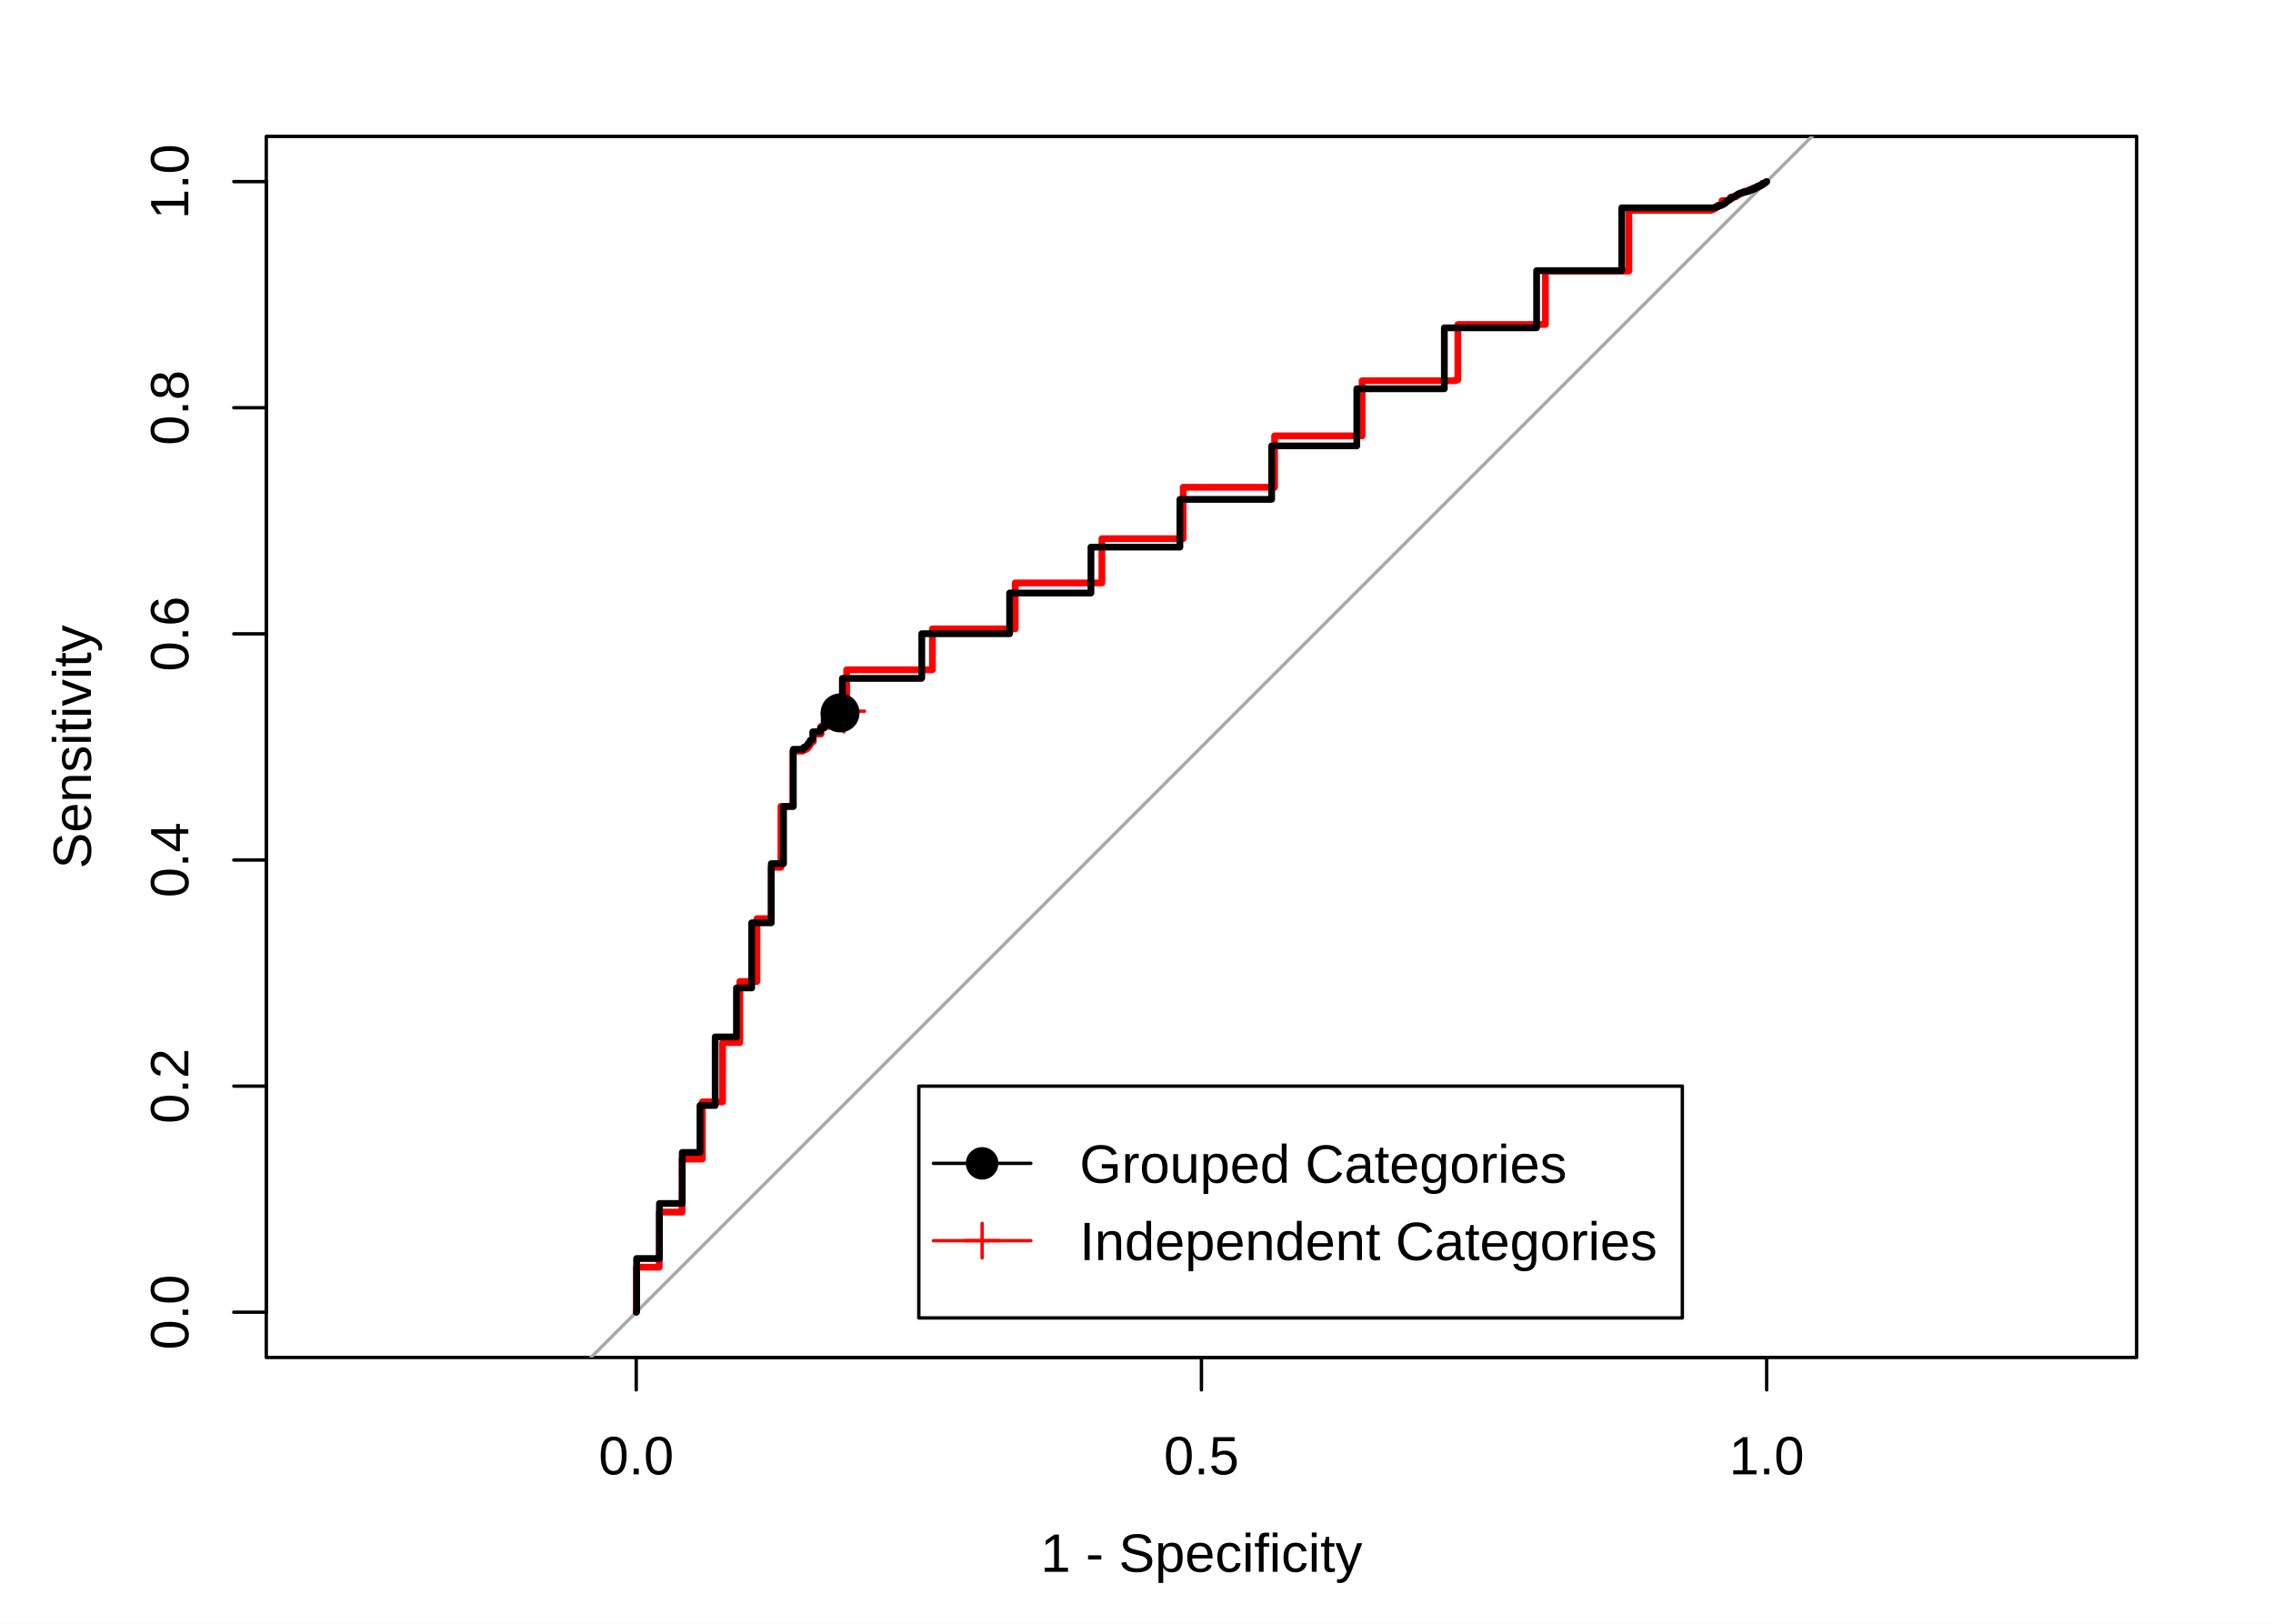
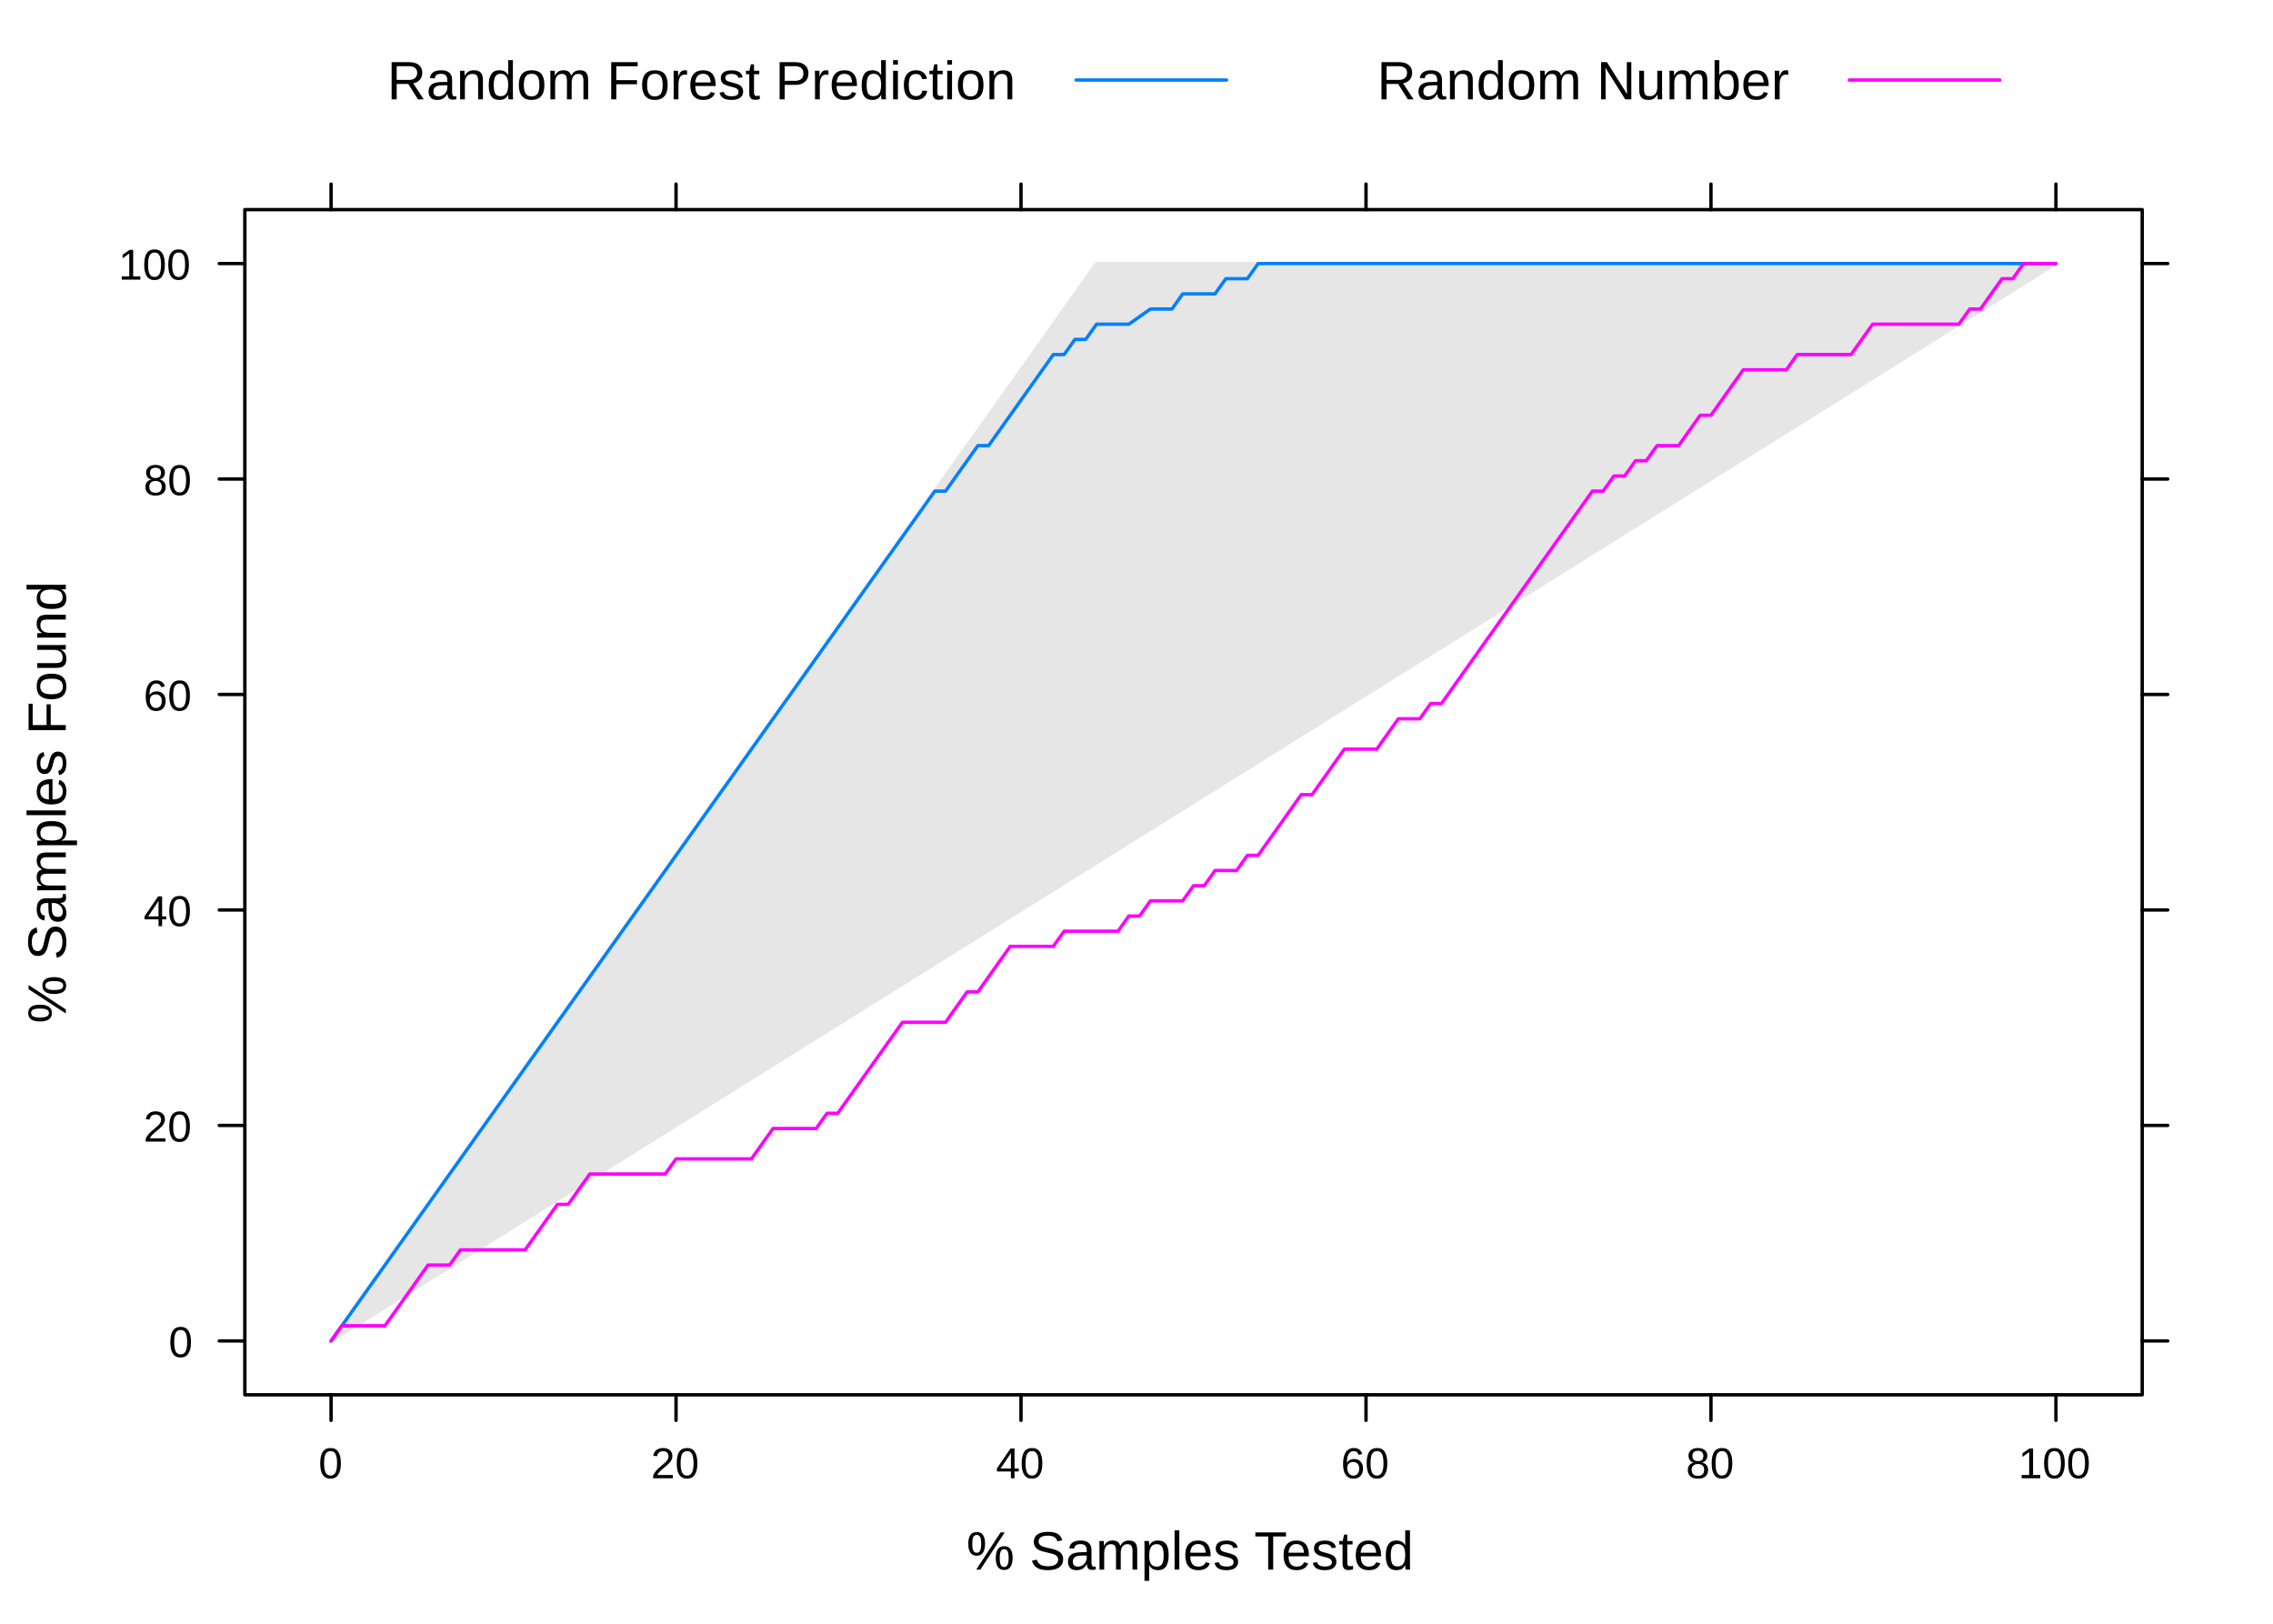
<svg xmlns="http://www.w3.org/2000/svg" viewBox="0 0 504.00 360.00">
  <defs>
    <style type="text/css">
-     line, polyline, path, rect, circle {
+     line, polyline, polygon, path, rect, circle {
      fill: none;
      stroke: #000000;
      stroke-linecap: round;
      stroke-linejoin: round;
      stroke-miterlimit: 10.00;
    }
  </style>
  </defs>
  <rect width="100%" height="100%" style="stroke: none; fill: #FFFFFF;" />
-   <text x="230.72" y="348.48" style="font-size: 12.00px; font-family: Arial;" textLength="71.36px" lengthAdjust="spacingAndGlyphs">1 - Specificity</text>
-   <text transform="translate(20.16,192.61) rotate(-90)" style="font-size: 12.00px; font-family: Arial;" textLength="54.02px" lengthAdjust="spacingAndGlyphs">Sensitivity</text>
-   <polyline points="59.04,300.96 473.76,300.96 473.76,30.24 59.04,30.24 59.04,300.96 " style="stroke-width: 0.75;" />
-   <line x1="391.73" y1="300.96" x2="141.07" y2="300.96" style="stroke-width: 0.75;" />
-   <line x1="391.73" y1="300.96" x2="391.73" y2="308.16" style="stroke-width: 0.75;" />
-   <line x1="266.40" y1="300.96" x2="266.40" y2="308.16" style="stroke-width: 0.75;" />
-   <line x1="141.07" y1="300.96" x2="141.07" y2="308.16" style="stroke-width: 0.75;" />
-   <text x="132.73" y="326.88" style="font-size: 12.00px; font-family: Arial;" textLength="16.68px" lengthAdjust="spacingAndGlyphs">0.0</text>
-   <text x="258.06" y="326.88" style="font-size: 12.00px; font-family: Arial;" textLength="16.68px" lengthAdjust="spacingAndGlyphs">0.5</text>
-   <text x="383.39" y="326.88" style="font-size: 12.00px; font-family: Arial;" textLength="16.68px" lengthAdjust="spacingAndGlyphs">1.0</text>
-   <line x1="59.04" y1="290.93" x2="59.04" y2="40.27" style="stroke-width: 0.75;" />
-   <line x1="59.04" y1="290.93" x2="51.84" y2="290.93" style="stroke-width: 0.75;" />
-   <line x1="59.04" y1="240.80" x2="51.84" y2="240.80" style="stroke-width: 0.75;" />
-   <line x1="59.04" y1="190.67" x2="51.84" y2="190.67" style="stroke-width: 0.75;" />
-   <line x1="59.04" y1="140.53" x2="51.84" y2="140.53" style="stroke-width: 0.75;" />
-   <line x1="59.04" y1="90.40" x2="51.84" y2="90.40" style="stroke-width: 0.75;" />
-   <line x1="59.04" y1="40.27" x2="51.84" y2="40.27" style="stroke-width: 0.75;" />
-   <text transform="translate(41.76,299.27) rotate(-90)" style="font-size: 12.00px; font-family: Arial;" textLength="16.68px" lengthAdjust="spacingAndGlyphs">0.0</text>
-   <text transform="translate(41.76,249.14) rotate(-90)" style="font-size: 12.00px; font-family: Arial;" textLength="16.68px" lengthAdjust="spacingAndGlyphs">0.2</text>
-   <text transform="translate(41.76,199.01) rotate(-90)" style="font-size: 12.00px; font-family: Arial;" textLength="16.68px" lengthAdjust="spacingAndGlyphs">0.4</text>
-   <text transform="translate(41.76,148.87) rotate(-90)" style="font-size: 12.00px; font-family: Arial;" textLength="16.68px" lengthAdjust="spacingAndGlyphs">0.6</text>
-   <text transform="translate(41.76,98.74) rotate(-90)" style="font-size: 12.00px; font-family: Arial;" textLength="16.68px" lengthAdjust="spacingAndGlyphs">0.8</text>
-   <text transform="translate(41.76,48.61) rotate(-90)" style="font-size: 12.00px; font-family: Arial;" textLength="16.68px" lengthAdjust="spacingAndGlyphs">1.0</text>
+   <rect x="0.00" y="0.00" width="504.00" height="360.00" style="stroke-width: 0.75; stroke: none;" />
+   <text x="214.28" y="348.00" style="font-size: 12.00px; font-family: Arial;" textLength="100.71px" lengthAdjust="spacingAndGlyphs">% Samples Tested</text>
+   <text transform="translate(14.59,226.89) rotate(-90)" style="font-size: 12.00px; font-family: Arial;" textLength="98.05px" lengthAdjust="spacingAndGlyphs">% Samples Found</text>
  <defs>
-     <clipPath id="cpNTkuMDR8NDczLjc2fDMwMC45NnwzMC4yNA==">
-       <rect x="59.04" y="30.24" width="414.72" height="270.72" />
+     <clipPath id="cpNTQuMjl8NDc0Ljk5fDMwOS4yNHw0Ni40OA==">
+       <rect x="54.29" y="46.48" width="420.71" height="262.76" />
    </clipPath>
  </defs>
-   <line x1="72.00" y1="360.00" x2="432.00" y2="0.00" style="stroke-width: 0.75; stroke: #A9A9A9;" clip-path="url(#cpNTkuMDR8NDczLjc2fDMwMC45NnwzMC4yNA==)" />
-   <polyline points="391.73,40.27 391.71,40.27 391.71,40.28 391.68,40.28 391.68,40.30 391.62,40.30 391.62,40.31 391.60,40.31 391.60,40.31 391.60,40.31 391.60,40.33 391.58,40.33 391.58,40.43 391.47,40.43 391.47,40.43 391.47,40.43 391.47,40.45 391.38,40.45 391.38,40.55 391.32,40.55 391.32,40.63 390.83,40.63 390.83,40.96 390.76,40.96 390.76,41.04 390.27,41.04 390.27,41.31 390.25,41.31 390.25,41.31 390.20,41.31 390.20,41.31 389.71,41.31 389.71,41.52 389.37,41.52 389.37,41.67 388.74,41.67 388.74,41.91 388.25,41.91 388.25,42.09 388.19,42.09 388.19,42.15 387.67,42.15 387.67,42.33 387.57,42.33 387.57,42.39 386.90,42.39 386.90,42.53 386.90,42.53 386.90,42.56 386.86,42.56 386.86,42.56 386.43,42.56 386.43,42.76 386.30,42.76 386.30,42.80 386.21,42.80 386.21,42.86 385.85,42.86 385.85,43.03 385.85,43.03 385.85,43.07 385.83,43.07 385.83,43.09 385.74,43.09 385.74,43.09 385.72,43.09 385.72,43.09 385.68,43.09 385.68,43.10 385.53,43.10 385.53,43.18 385.38,43.18 385.38,43.30 385.12,43.30 385.12,43.45 384.90,43.45 384.90,43.63 384.73,43.63 384.73,43.69 383.75,43.69 383.75,44.14 383.60,44.14 383.60,44.23 383.43,44.23 383.43,44.37 383.27,44.37 383.27,44.41 383.15,44.41 383.15,44.43 382.95,44.43 382.95,44.49 381.82,44.49 381.82,45.24 381.79,45.24 381.79,45.27 381.60,45.27 381.60,45.39 381.45,45.39 381.45,45.44 381.30,45.44 381.30,45.53 380.85,45.53 380.85,45.83 380.81,45.83 380.81,45.95 380.29,45.95 380.29,46.28 380.01,46.28 380.01,46.41 379.82,46.41 379.82,46.50 379.54,46.50 379.54,46.60 379.48,46.60 379.48,46.62 379.42,46.62 379.42,46.63 379.39,46.63 379.39,46.65 361.18,46.65 361.18,60.08 361.03,60.08 361.03,60.11 342.67,60.11 342.67,71.94 323.26,71.94 323.26,84.19 323.03,84.19 323.03,84.19 322.77,84.19 322.77,84.41 302.03,84.41 302.03,96.63 282.62,96.63 282.62,108.03 282.59,108.03 282.59,108.03 262.35,108.03 262.35,119.43 244.33,119.43 244.33,129.24 225.11,129.24 225.11,139.42 225.02,139.42 225.02,139.43 206.75,139.43 206.75,148.48 206.73,148.48 206.73,148.50 187.73,148.50 187.73,157.12 187.70,157.12 187.70,157.15 187.68,157.15 187.68,157.17 187.36,157.17 187.36,157.40 187.32,157.40 187.32,157.41 187.28,157.41 187.28,157.47 187.23,157.47 187.23,157.52 187.19,157.52 187.19,157.56 187.13,157.56 187.13,157.59 187.12,157.59 187.12,157.65 187.12,157.65 187.12,157.67 187.06,157.67 187.06,157.67 187.04,157.67 187.04,157.70 187.02,157.70 187.02,157.70 184.55,157.70 184.55,160.23 183.72,160.23 183.72,161.06 182.04,161.06 182.04,162.75 180.35,162.75 180.35,164.41 180.30,164.41 180.30,164.42 180.15,164.42 180.15,164.48 180.09,164.48 180.09,164.50 180.07,164.50 180.07,164.50 180.07,164.50 180.07,164.51 179.92,164.51 179.92,164.54 179.92,164.54 179.92,164.57 179.88,164.57 179.88,164.63 179.87,164.63 179.87,164.65 179.83,164.65 179.83,164.68 179.81,164.68 179.81,164.68 179.77,164.68 179.77,164.86 179.73,164.86 179.73,164.88 179.66,164.88 179.66,165.12 179.64,165.12 179.64,165.12 179.53,165.12 179.53,165.30 179.34,165.30 179.34,165.60 179.17,165.60 179.17,165.83 178.85,165.83 178.85,166.10 178.82,166.10 178.82,166.13 178.67,166.13 178.67,166.16 178.44,166.16 178.44,166.29 178.29,166.29 178.29,166.35 178.25,166.35 178.25,166.37 178.22,166.37 178.22,166.40 178.10,166.40 178.10,166.43 178.09,166.43 178.09,166.46 177.97,166.46 177.97,166.52 177.95,166.52 177.95,166.52 177.95,166.52 177.95,166.54 175.78,166.54 175.78,178.78 173.16,178.78 173.16,192.30 170.99,192.30 170.99,203.67 167.84,203.67 167.84,217.60 164.04,217.60 164.04,231.16 160.23,231.16 160.23,244.28 160.23,244.28 160.23,244.30 155.74,244.30 155.74,256.97 151.24,256.97 151.24,268.73 146.18,268.73 146.18,280.95 141.12,280.95 141.12,290.90 141.09,290.90 141.09,290.93 141.07,290.93 141.07,290.93 " style="stroke-width: 1.50; stroke: #FF0000;" clip-path="url(#cpNTkuMDR8NDczLjc2fDMwMC45NnwzMC4yNA==)" />
-   <line x1="182.53" y1="157.67" x2="191.70" y2="157.67" style="stroke-width: 0.75; stroke: #FF0000;" clip-path="url(#cpNTkuMDR8NDczLjc2fDMwMC45NnwzMC4yNA==)" />
-   <line x1="187.12" y1="162.25" x2="187.12" y2="153.08" style="stroke-width: 0.75; stroke: #FF0000;" clip-path="url(#cpNTkuMDR8NDczLjc2fDMwMC45NnwzMC4yNA==)" />
-   <polyline points="391.73,40.27 391.70,40.27 391.70,40.30 391.68,40.30 391.68,40.33 391.66,40.33 391.66,40.34 391.62,40.34 391.62,40.36 391.58,40.36 391.58,40.37 391.56,40.37 391.56,40.42 391.49,40.42 391.49,40.42 391.49,40.42 391.49,40.45 391.43,40.45 391.43,40.45 391.43,40.45 391.43,40.46 391.40,40.46 391.40,40.48 391.40,40.48 391.40,40.49 391.36,40.49 391.36,40.51 391.36,40.51 391.36,40.52 391.28,40.52 391.28,40.64 391.23,40.64 391.23,40.72 390.78,40.72 390.78,40.99 390.33,40.99 390.33,41.26 389.73,41.26 389.73,41.56 389.17,41.56 389.17,41.88 389.07,41.88 389.07,41.90 388.55,41.90 388.55,42.11 387.95,42.11 387.95,42.32 387.86,42.32 387.86,42.39 387.41,42.39 387.41,42.51 386.81,42.51 386.81,42.66 386.32,42.66 386.32,42.76 386.30,42.76 386.30,42.76 386.24,42.76 386.24,42.82 385.72,42.82 385.72,42.88 385.70,42.88 385.70,42.91 385.64,42.91 385.64,42.94 385.61,42.94 385.61,42.97 385.51,42.97 385.51,43.01 385.42,43.01 385.42,43.03 385.40,43.03 385.40,43.04 385.34,43.04 385.34,43.07 385.27,43.07 385.27,43.19 385.20,43.19 385.20,43.25 385.05,43.25 385.05,43.34 384.88,43.34 384.88,43.42 384.84,43.42 384.84,43.45 384.65,43.45 384.65,43.54 384.60,43.54 384.60,43.57 384.45,43.57 384.45,43.65 384.31,43.65 384.31,43.71 384.24,43.71 384.24,43.80 383.96,43.80 383.96,44.02 383.92,44.02 383.92,44.04 383.86,44.04 383.86,44.05 383.81,44.05 383.81,44.10 383.53,44.10 383.53,44.32 383.28,44.32 383.28,44.49 383.02,44.49 383.02,44.66 382.95,44.66 382.95,44.69 382.72,44.69 382.72,44.82 382.70,44.82 382.70,44.85 382.67,44.85 382.67,44.99 382.37,44.99 382.37,45.14 382.35,45.14 382.35,45.21 382.23,45.21 382.23,45.27 382.07,45.27 382.07,45.36 381.80,45.36 381.80,45.49 381.62,45.49 381.62,45.58 381.09,45.58 381.09,45.76 381.07,45.76 381.07,45.76 380.81,45.76 380.81,45.83 380.70,45.83 380.70,45.86 380.62,45.86 380.62,45.86 380.44,45.86 380.44,45.92 380.40,45.92 380.40,46.00 380.06,46.00 380.06,46.07 359.60,46.07 359.60,60.01 340.72,60.01 340.72,72.68 320.26,72.68 320.26,86.19 300.85,86.19 300.85,98.86 281.97,98.86 281.97,110.69 281.86,110.69 281.86,110.72 261.62,110.72 261.62,121.30 241.90,121.30 241.90,131.48 223.87,131.48 223.87,140.50 204.39,140.50 204.39,150.31 204.33,150.31 204.33,150.37 204.31,150.37 204.31,150.41 186.78,150.41 186.78,157.86 186.72,157.86 186.72,157.86 186.70,157.86 186.70,157.89 186.57,157.89 186.57,157.92 186.55,157.92 186.55,157.92 186.50,157.92 186.50,157.92 186.46,157.92 186.46,157.94 186.44,157.94 186.44,157.95 186.39,157.95 186.39,157.97 186.35,157.97 186.35,158.00 186.31,158.00 186.31,158.00 186.27,158.00 186.27,158.06 186.25,158.06 186.25,158.06 186.22,158.06 186.22,158.07 186.05,158.07 186.05,158.09 182.75,158.09 182.75,161.41 181.91,161.41 181.91,162.25 180.22,162.25 180.22,163.91 180.20,163.91 180.20,163.93 180.18,163.93 180.18,163.93 180.18,163.93 180.18,163.97 180.11,163.97 180.11,163.99 180.07,163.99 180.07,164.03 180.00,164.03 180.00,164.03 179.81,164.03 179.81,164.12 179.70,164.12 179.70,164.15 179.68,164.15 179.68,164.15 179.64,164.15 179.64,164.39 179.58,164.39 179.58,164.48 179.57,164.48 179.57,164.53 179.51,164.53 179.51,164.53 179.47,164.53 179.47,164.68 179.45,164.68 179.45,164.70 179.38,164.70 179.38,164.85 179.27,164.85 179.27,164.89 179.15,164.89 179.15,165.07 179.04,165.07 179.04,165.25 178.99,165.25 178.99,165.31 178.93,165.31 178.93,165.34 178.85,165.34 178.85,165.43 178.82,165.43 178.82,165.46 178.78,165.46 178.78,165.49 178.63,165.49 178.63,165.63 178.59,165.63 178.59,165.63 178.48,165.63 178.48,165.69 178.20,165.69 178.20,165.83 178.16,165.83 178.16,165.92 178.16,165.92 178.16,165.95 178.16,165.95 178.16,165.96 178.16,165.96 178.16,165.98 178.16,165.98 178.16,166.01 178.14,166.01 178.14,166.02 178.14,166.02 178.14,166.04 178.12,166.04 178.12,166.07 178.09,166.07 178.09,166.08 178.05,166.08 178.05,166.13 178.01,166.13 178.01,166.13 175.91,166.13 175.91,178.80 173.74,178.80 173.74,191.48 171.02,191.48 171.02,204.60 166.68,204.60 166.68,219.04 163.30,219.04 163.30,229.90 158.58,229.90 158.58,245.10 155.21,245.10 155.21,255.51 151.28,255.51 151.28,266.82 146.22,266.82 146.22,279.03 141.16,279.03 141.16,290.80 141.12,290.80 141.12,290.89 141.10,290.89 141.10,290.92 141.07,290.92 141.07,290.93 " style="stroke-width: 1.50;" clip-path="url(#cpNTkuMDR8NDczLjc2fDMwMC45NnwzMC4yNA==)" />
-   <circle cx="186.27" cy="158.06" r="3.24pt" style="stroke-width: 0.75; stroke: none; fill: #000000;" clip-path="url(#cpNTkuMDR8NDczLjc2fDMwMC45NnwzMC4yNA==)" />
-   <rect x="203.73" y="240.80" width="169.30" height="51.40" style="stroke-width: 0.75;" clip-path="url(#cpNTkuMDR8NDczLjc2fDMwMC45NnwzMC4yNA==)" />
-   <line x1="206.97" y1="257.93" x2="228.57" y2="257.93" style="stroke-width: 0.75;" clip-path="url(#cpNTkuMDR8NDczLjc2fDMwMC45NnwzMC4yNA==)" />
-   <line x1="206.97" y1="275.07" x2="228.57" y2="275.07" style="stroke-width: 0.75; stroke: #FF0000;" clip-path="url(#cpNTkuMDR8NDczLjc2fDMwMC45NnwzMC4yNA==)" />
-   <circle cx="217.77" cy="257.93" r="2.70pt" style="stroke-width: 0.75; stroke: none; fill: #000000;" clip-path="url(#cpNTkuMDR8NDczLjc2fDMwMC45NnwzMC4yNA==)" />
-   <line x1="213.95" y1="275.07" x2="221.59" y2="275.07" style="stroke-width: 0.75; stroke: #FF0000;" clip-path="url(#cpNTkuMDR8NDczLjc2fDMwMC45NnwzMC4yNA==)" />
-   <line x1="217.77" y1="278.89" x2="217.77" y2="271.25" style="stroke-width: 0.75; stroke: #FF0000;" clip-path="url(#cpNTkuMDR8NDczLjc2fDMwMC45NnwzMC4yNA==)" />
-   <g clip-path="url(#cpNTkuMDR8NDczLjc2fDMwMC45NnwzMC4yNA==)">
-     <text x="239.37" y="262.23" style="font-size: 12.00px; font-family: Arial;" textLength="108.06px" lengthAdjust="spacingAndGlyphs">Grouped Categories</text>
+   <defs>
+     <clipPath id="cpMC4wMHw1MDQuMDB8MzYwLjAwfDAuMDA=">
+       <rect x="0.00" y="0.00" width="504.00" height="360.00" />
+     </clipPath>
+   </defs>
+   <line x1="73.41" y1="46.48" x2="73.41" y2="40.81" style="stroke-width: 0.75;" clip-path="url(#cpMC4wMHw1MDQuMDB8MzYwLjAwfDAuMDA=)" />
+   <line x1="149.90" y1="46.48" x2="149.90" y2="40.81" style="stroke-width: 0.75;" clip-path="url(#cpMC4wMHw1MDQuMDB8MzYwLjAwfDAuMDA=)" />
+   <line x1="226.39" y1="46.48" x2="226.39" y2="40.81" style="stroke-width: 0.75;" clip-path="url(#cpMC4wMHw1MDQuMDB8MzYwLjAwfDAuMDA=)" />
+   <line x1="302.89" y1="46.48" x2="302.89" y2="40.81" style="stroke-width: 0.75;" clip-path="url(#cpMC4wMHw1MDQuMDB8MzYwLjAwfDAuMDA=)" />
+   <line x1="379.38" y1="46.48" x2="379.38" y2="40.81" style="stroke-width: 0.75;" clip-path="url(#cpMC4wMHw1MDQuMDB8MzYwLjAwfDAuMDA=)" />
+   <line x1="455.87" y1="46.48" x2="455.87" y2="40.81" style="stroke-width: 0.75;" clip-path="url(#cpMC4wMHw1MDQuMDB8MzYwLjAwfDAuMDA=)" />
+   <line x1="54.29" y1="297.30" x2="48.62" y2="297.30" style="stroke-width: 0.75;" clip-path="url(#cpMC4wMHw1MDQuMDB8MzYwLjAwfDAuMDA=)" />
+   <line x1="54.29" y1="249.52" x2="48.62" y2="249.52" style="stroke-width: 0.75;" clip-path="url(#cpMC4wMHw1MDQuMDB8MzYwLjAwfDAuMDA=)" />
+   <line x1="54.29" y1="201.75" x2="48.62" y2="201.75" style="stroke-width: 0.75;" clip-path="url(#cpMC4wMHw1MDQuMDB8MzYwLjAwfDAuMDA=)" />
+   <line x1="54.29" y1="153.97" x2="48.62" y2="153.97" style="stroke-width: 0.75;" clip-path="url(#cpMC4wMHw1MDQuMDB8MzYwLjAwfDAuMDA=)" />
+   <line x1="54.29" y1="106.20" x2="48.62" y2="106.20" style="stroke-width: 0.75;" clip-path="url(#cpMC4wMHw1MDQuMDB8MzYwLjAwfDAuMDA=)" />
+   <line x1="54.29" y1="58.43" x2="48.62" y2="58.43" style="stroke-width: 0.75;" clip-path="url(#cpMC4wMHw1MDQuMDB8MzYwLjAwfDAuMDA=)" />
+   <g clip-path="url(#cpMC4wMHw1MDQuMDB8MzYwLjAwfDAuMDA=)">
+     <text x="37.39" y="300.88" style="font-size: 9.60px; font-family: Arial;" textLength="5.56px" lengthAdjust="spacingAndGlyphs">0</text>
  </g>
-   <g clip-path="url(#cpNTkuMDR8NDczLjc2fDMwMC45NnwzMC4yNA==)">
-     <text x="239.37" y="279.37" style="font-size: 12.00px; font-family: Arial;" textLength="128.10px" lengthAdjust="spacingAndGlyphs">Independent Categories</text>
+   <g clip-path="url(#cpMC4wMHw1MDQuMDB8MzYwLjAwfDAuMDA=)">
+     <text x="31.82" y="253.10" style="font-size: 9.60px; font-family: Arial;" textLength="11.12px" lengthAdjust="spacingAndGlyphs">20</text>
  </g>
+   <g clip-path="url(#cpMC4wMHw1MDQuMDB8MzYwLjAwfDAuMDA=)">
+     <text x="31.82" y="205.33" style="font-size: 9.60px; font-family: Arial;" textLength="11.12px" lengthAdjust="spacingAndGlyphs">40</text>
+   </g>
+   <g clip-path="url(#cpMC4wMHw1MDQuMDB8MzYwLjAwfDAuMDA=)">
+     <text x="31.82" y="157.55" style="font-size: 9.60px; font-family: Arial;" textLength="11.12px" lengthAdjust="spacingAndGlyphs">60</text>
+   </g>
+   <g clip-path="url(#cpMC4wMHw1MDQuMDB8MzYwLjAwfDAuMDA=)">
+     <text x="31.82" y="109.78" style="font-size: 9.60px; font-family: Arial;" textLength="11.12px" lengthAdjust="spacingAndGlyphs">80</text>
+   </g>
+   <g clip-path="url(#cpMC4wMHw1MDQuMDB8MzYwLjAwfDAuMDA=)">
+     <text x="26.26" y="62.00" style="font-size: 9.60px; font-family: Arial;" textLength="16.68px" lengthAdjust="spacingAndGlyphs">100</text>
+   </g>
+   <line x1="73.41" y1="309.24" x2="73.41" y2="314.91" style="stroke-width: 0.75;" clip-path="url(#cpMC4wMHw1MDQuMDB8MzYwLjAwfDAuMDA=)" />
+   <line x1="149.90" y1="309.24" x2="149.90" y2="314.91" style="stroke-width: 0.75;" clip-path="url(#cpMC4wMHw1MDQuMDB8MzYwLjAwfDAuMDA=)" />
+   <line x1="226.39" y1="309.24" x2="226.39" y2="314.91" style="stroke-width: 0.75;" clip-path="url(#cpMC4wMHw1MDQuMDB8MzYwLjAwfDAuMDA=)" />
+   <line x1="302.89" y1="309.24" x2="302.89" y2="314.91" style="stroke-width: 0.75;" clip-path="url(#cpMC4wMHw1MDQuMDB8MzYwLjAwfDAuMDA=)" />
+   <line x1="379.38" y1="309.24" x2="379.38" y2="314.91" style="stroke-width: 0.75;" clip-path="url(#cpMC4wMHw1MDQuMDB8MzYwLjAwfDAuMDA=)" />
+   <line x1="455.87" y1="309.24" x2="455.87" y2="314.91" style="stroke-width: 0.75;" clip-path="url(#cpMC4wMHw1MDQuMDB8MzYwLjAwfDAuMDA=)" />
+   <g clip-path="url(#cpMC4wMHw1MDQuMDB8MzYwLjAwfDAuMDA=)">
+     <text x="70.63" y="327.74" style="font-size: 9.60px; font-family: Arial;" textLength="5.56px" lengthAdjust="spacingAndGlyphs">0</text>
+   </g>
+   <g clip-path="url(#cpMC4wMHw1MDQuMDB8MzYwLjAwfDAuMDA=)">
+     <text x="144.34" y="327.74" style="font-size: 9.60px; font-family: Arial;" textLength="11.12px" lengthAdjust="spacingAndGlyphs">20</text>
+   </g>
+   <g clip-path="url(#cpMC4wMHw1MDQuMDB8MzYwLjAwfDAuMDA=)">
+     <text x="220.83" y="327.74" style="font-size: 9.60px; font-family: Arial;" textLength="11.12px" lengthAdjust="spacingAndGlyphs">40</text>
+   </g>
+   <g clip-path="url(#cpMC4wMHw1MDQuMDB8MzYwLjAwfDAuMDA=)">
+     <text x="297.32" y="327.74" style="font-size: 9.60px; font-family: Arial;" textLength="11.12px" lengthAdjust="spacingAndGlyphs">60</text>
+   </g>
+   <g clip-path="url(#cpMC4wMHw1MDQuMDB8MzYwLjAwfDAuMDA=)">
+     <text x="373.82" y="327.74" style="font-size: 9.60px; font-family: Arial;" textLength="11.12px" lengthAdjust="spacingAndGlyphs">80</text>
+   </g>
+   <g clip-path="url(#cpMC4wMHw1MDQuMDB8MzYwLjAwfDAuMDA=)">
+     <text x="447.53" y="327.74" style="font-size: 9.60px; font-family: Arial;" textLength="16.68px" lengthAdjust="spacingAndGlyphs">100</text>
+   </g>
+   <line x1="474.99" y1="297.30" x2="480.66" y2="297.30" style="stroke-width: 0.75;" clip-path="url(#cpMC4wMHw1MDQuMDB8MzYwLjAwfDAuMDA=)" />
+   <line x1="474.99" y1="249.52" x2="480.66" y2="249.52" style="stroke-width: 0.75;" clip-path="url(#cpMC4wMHw1MDQuMDB8MzYwLjAwfDAuMDA=)" />
+   <line x1="474.99" y1="201.75" x2="480.66" y2="201.75" style="stroke-width: 0.75;" clip-path="url(#cpMC4wMHw1MDQuMDB8MzYwLjAwfDAuMDA=)" />
+   <line x1="474.99" y1="153.97" x2="480.66" y2="153.97" style="stroke-width: 0.75;" clip-path="url(#cpMC4wMHw1MDQuMDB8MzYwLjAwfDAuMDA=)" />
+   <line x1="474.99" y1="106.20" x2="480.66" y2="106.20" style="stroke-width: 0.75;" clip-path="url(#cpMC4wMHw1MDQuMDB8MzYwLjAwfDAuMDA=)" />
+   <line x1="474.99" y1="58.43" x2="480.66" y2="58.43" style="stroke-width: 0.75;" clip-path="url(#cpMC4wMHw1MDQuMDB8MzYwLjAwfDAuMDA=)" />
+   <defs>
+     <clipPath id="cpNTQuMjl8NDc0Ljk5fDMwOS4yNHw0Ni40OA==">
+       <rect x="54.29" y="46.48" width="420.71" height="262.76" />
+     </clipPath>
+   </defs>
+   <polygon points="73.41,297.30 243.13,58.43 455.87,58.43 73.41,297.30 " style="stroke-width: 0.75; stroke: #E6E6E6; fill: #E6E6E6;" clip-path="url(#cpNTQuMjl8NDc0Ljk5fDMwOS4yNHw0Ni40OA==)" />
+   <polyline points="73.41,297.30 75.80,293.93 78.19,290.57 80.58,287.21 82.97,283.84 85.36,280.48 87.75,277.11 92.53,270.38 94.92,267.02 104.48,253.56 106.87,250.20 114.05,240.10 118.83,233.37 121.22,230.01 123.61,226.65 128.39,219.92 133.17,213.19 135.56,209.82 140.34,203.09 142.73,199.73 145.12,196.37 147.51,193.00 149.90,189.64 152.29,186.27 154.68,182.91 157.07,179.54 159.46,176.18 161.85,172.82 169.02,162.72 171.41,159.36 173.80,155.99 176.20,152.63 180.98,145.90 185.76,139.17 188.15,135.81 190.54,132.44 192.93,129.08 195.32,125.71 197.71,122.35 200.10,118.98 202.49,115.62 204.88,112.26 207.27,108.89 209.66,108.89 214.44,102.16 216.83,98.80 219.22,98.80 221.61,95.43 226.39,88.70 233.56,78.61 235.95,78.61 238.35,75.25 240.74,75.25 243.13,71.88 245.52,71.88 247.91,71.88 250.30,71.88 255.08,68.52 257.47,68.52 259.86,68.52 262.25,65.15 264.64,65.15 267.03,65.15 269.42,65.15 271.81,61.79 274.20,61.79 276.59,61.79 278.98,58.43 281.37,58.43 286.15,58.43 288.54,58.43 290.93,58.43 293.32,58.43 298.10,58.43 302.89,58.43 305.28,58.43 307.67,58.43 310.06,58.43 314.84,58.43 317.23,58.43 329.18,58.43 331.57,58.43 333.96,58.43 341.13,58.43 345.91,58.43 353.08,58.43 357.86,58.43 360.25,58.43 367.43,58.43 369.82,58.43 372.21,58.43 379.38,58.43 381.77,58.43 388.94,58.43 393.72,58.43 396.11,58.43 400.89,58.43 403.28,58.43 408.06,58.43 415.23,58.43 422.40,58.43 424.79,58.43 427.18,58.43 429.58,58.43 439.14,58.43 441.53,58.43 443.92,58.43 446.31,58.43 451.09,58.43 453.48,58.43 455.87,58.43 455.87,58.43 " style="stroke-width: 0.75; stroke: #0080FF;" clip-path="url(#cpNTQuMjl8NDc0Ljk5fDMwOS4yNHw0Ni40OA==)" />
+   <polyline points="73.41,297.30 75.80,293.93 78.19,293.93 80.58,293.93 82.97,293.93 85.36,293.93 87.75,290.57 90.14,287.21 92.53,283.84 94.92,280.48 97.31,280.48 99.70,280.48 102.09,277.11 104.48,277.11 106.87,277.11 109.26,277.11 111.66,277.11 114.05,277.11 116.44,277.11 118.83,273.75 121.22,270.38 123.61,267.02 126.00,267.02 128.39,263.65 130.78,260.29 133.17,260.29 135.56,260.29 137.95,260.29 140.34,260.29 142.73,260.29 145.12,260.29 147.51,260.29 149.90,256.93 152.29,256.93 154.68,256.93 157.07,256.93 159.46,256.93 161.85,256.93 164.24,256.93 166.63,256.93 169.02,253.56 171.41,250.20 173.80,250.20 176.20,250.20 178.59,250.20 180.98,250.20 183.37,246.83 185.76,246.83 188.15,243.47 190.54,240.10 192.93,236.74 195.32,233.37 197.71,230.01 200.10,226.65 202.49,226.65 204.88,226.65 207.27,226.65 209.66,226.65 212.05,223.28 214.44,219.92 216.83,219.92 219.22,216.55 221.61,213.19 224.00,209.82 226.39,209.82 228.78,209.82 231.17,209.82 233.56,209.82 235.95,206.46 238.35,206.46 240.74,206.46 243.13,206.46 245.52,206.46 247.91,206.46 250.30,203.09 252.69,203.09 255.08,199.73 257.47,199.73 259.86,199.73 262.25,199.73 264.64,196.37 267.03,196.37 269.42,193.00 271.81,193.00 274.20,193.00 276.59,189.64 278.98,189.64 281.37,186.27 283.76,182.91 286.15,179.54 288.54,176.18 290.93,176.18 293.32,172.82 295.71,169.45 298.10,166.09 300.49,166.09 302.89,166.09 305.28,166.09 307.67,162.72 310.06,159.36 312.45,159.36 314.84,159.36 317.23,155.99 319.62,155.99 322.01,152.63 324.40,149.26 326.79,145.90 329.18,142.54 331.57,139.17 333.96,135.81 336.35,132.44 338.74,129.08 341.13,125.71 343.52,122.35 345.91,118.98 348.30,115.62 350.69,112.26 353.08,108.89 355.47,108.89 357.86,105.53 360.25,105.53 362.64,102.16 365.03,102.16 367.43,98.80 369.82,98.80 372.21,98.80 374.60,95.43 376.99,92.07 379.38,92.07 381.77,88.70 384.16,85.34 386.55,81.98 388.94,81.98 391.33,81.98 393.72,81.98 396.11,81.98 398.50,78.61 400.89,78.61 403.28,78.61 405.67,78.61 408.06,78.61 410.45,78.61 412.84,75.25 415.23,71.88 417.62,71.88 420.01,71.88 422.40,71.88 424.79,71.88 427.18,71.88 429.58,71.88 431.97,71.88 434.36,71.88 436.75,68.52 439.14,68.52 441.53,65.15 443.92,61.79 446.31,61.79 448.70,58.43 451.09,58.43 453.48,58.43 455.87,58.43 455.87,58.43 " style="stroke-width: 0.75; stroke: #FF00FF;" clip-path="url(#cpNTQuMjl8NDc0Ljk5fDMwOS4yNHw0Ni40OA==)" />
+   <defs>
+     <clipPath id="cpMC4wMHw1MDQuMDB8MzYwLjAwfDAuMDA=">
+       <rect x="0.00" y="0.00" width="504.00" height="360.00" />
+     </clipPath>
+   </defs>
+   <rect x="54.29" y="46.48" width="420.71" height="262.76" style="stroke-width: 0.75;" clip-path="url(#cpMC4wMHw1MDQuMDB8MzYwLjAwfDAuMDA=)" />
+   <rect x="79.18" y="12.00" width="370.92" height="11.47" style="stroke-width: 0.75; stroke: none;" clip-path="url(#cpMC4wMHw1MDQuMDB8MzYwLjAwfDAuMDA=)" />
+   <g clip-path="url(#cpMC4wMHw1MDQuMDB8MzYwLjAwfDAuMDA=)">
+     <text x="85.85" y="22.03" style="font-size: 12.00px; font-family: Arial;" textLength="139.39px" lengthAdjust="spacingAndGlyphs">Random Forest Prediction</text>
+   </g>
+   <g clip-path="url(#cpMC4wMHw1MDQuMDB8MzYwLjAwfDAuMDA=)">
+     <text x="305.34" y="22.03" style="font-size: 12.00px; font-family: Arial;" textLength="91.37px" lengthAdjust="spacingAndGlyphs">Random Number</text>
+   </g>
+   <polyline points="238.60,17.74 271.97,17.74 " style="stroke-width: 0.75; stroke: #0080FF;" clip-path="url(#cpMC4wMHw1MDQuMDB8MzYwLjAwfDAuMDA=)" />
+   <polyline points="410.05,17.74 443.42,17.74 " style="stroke-width: 0.75; stroke: #FF00FF;" clip-path="url(#cpMC4wMHw1MDQuMDB8MzYwLjAwfDAuMDA=)" />
</svg>
